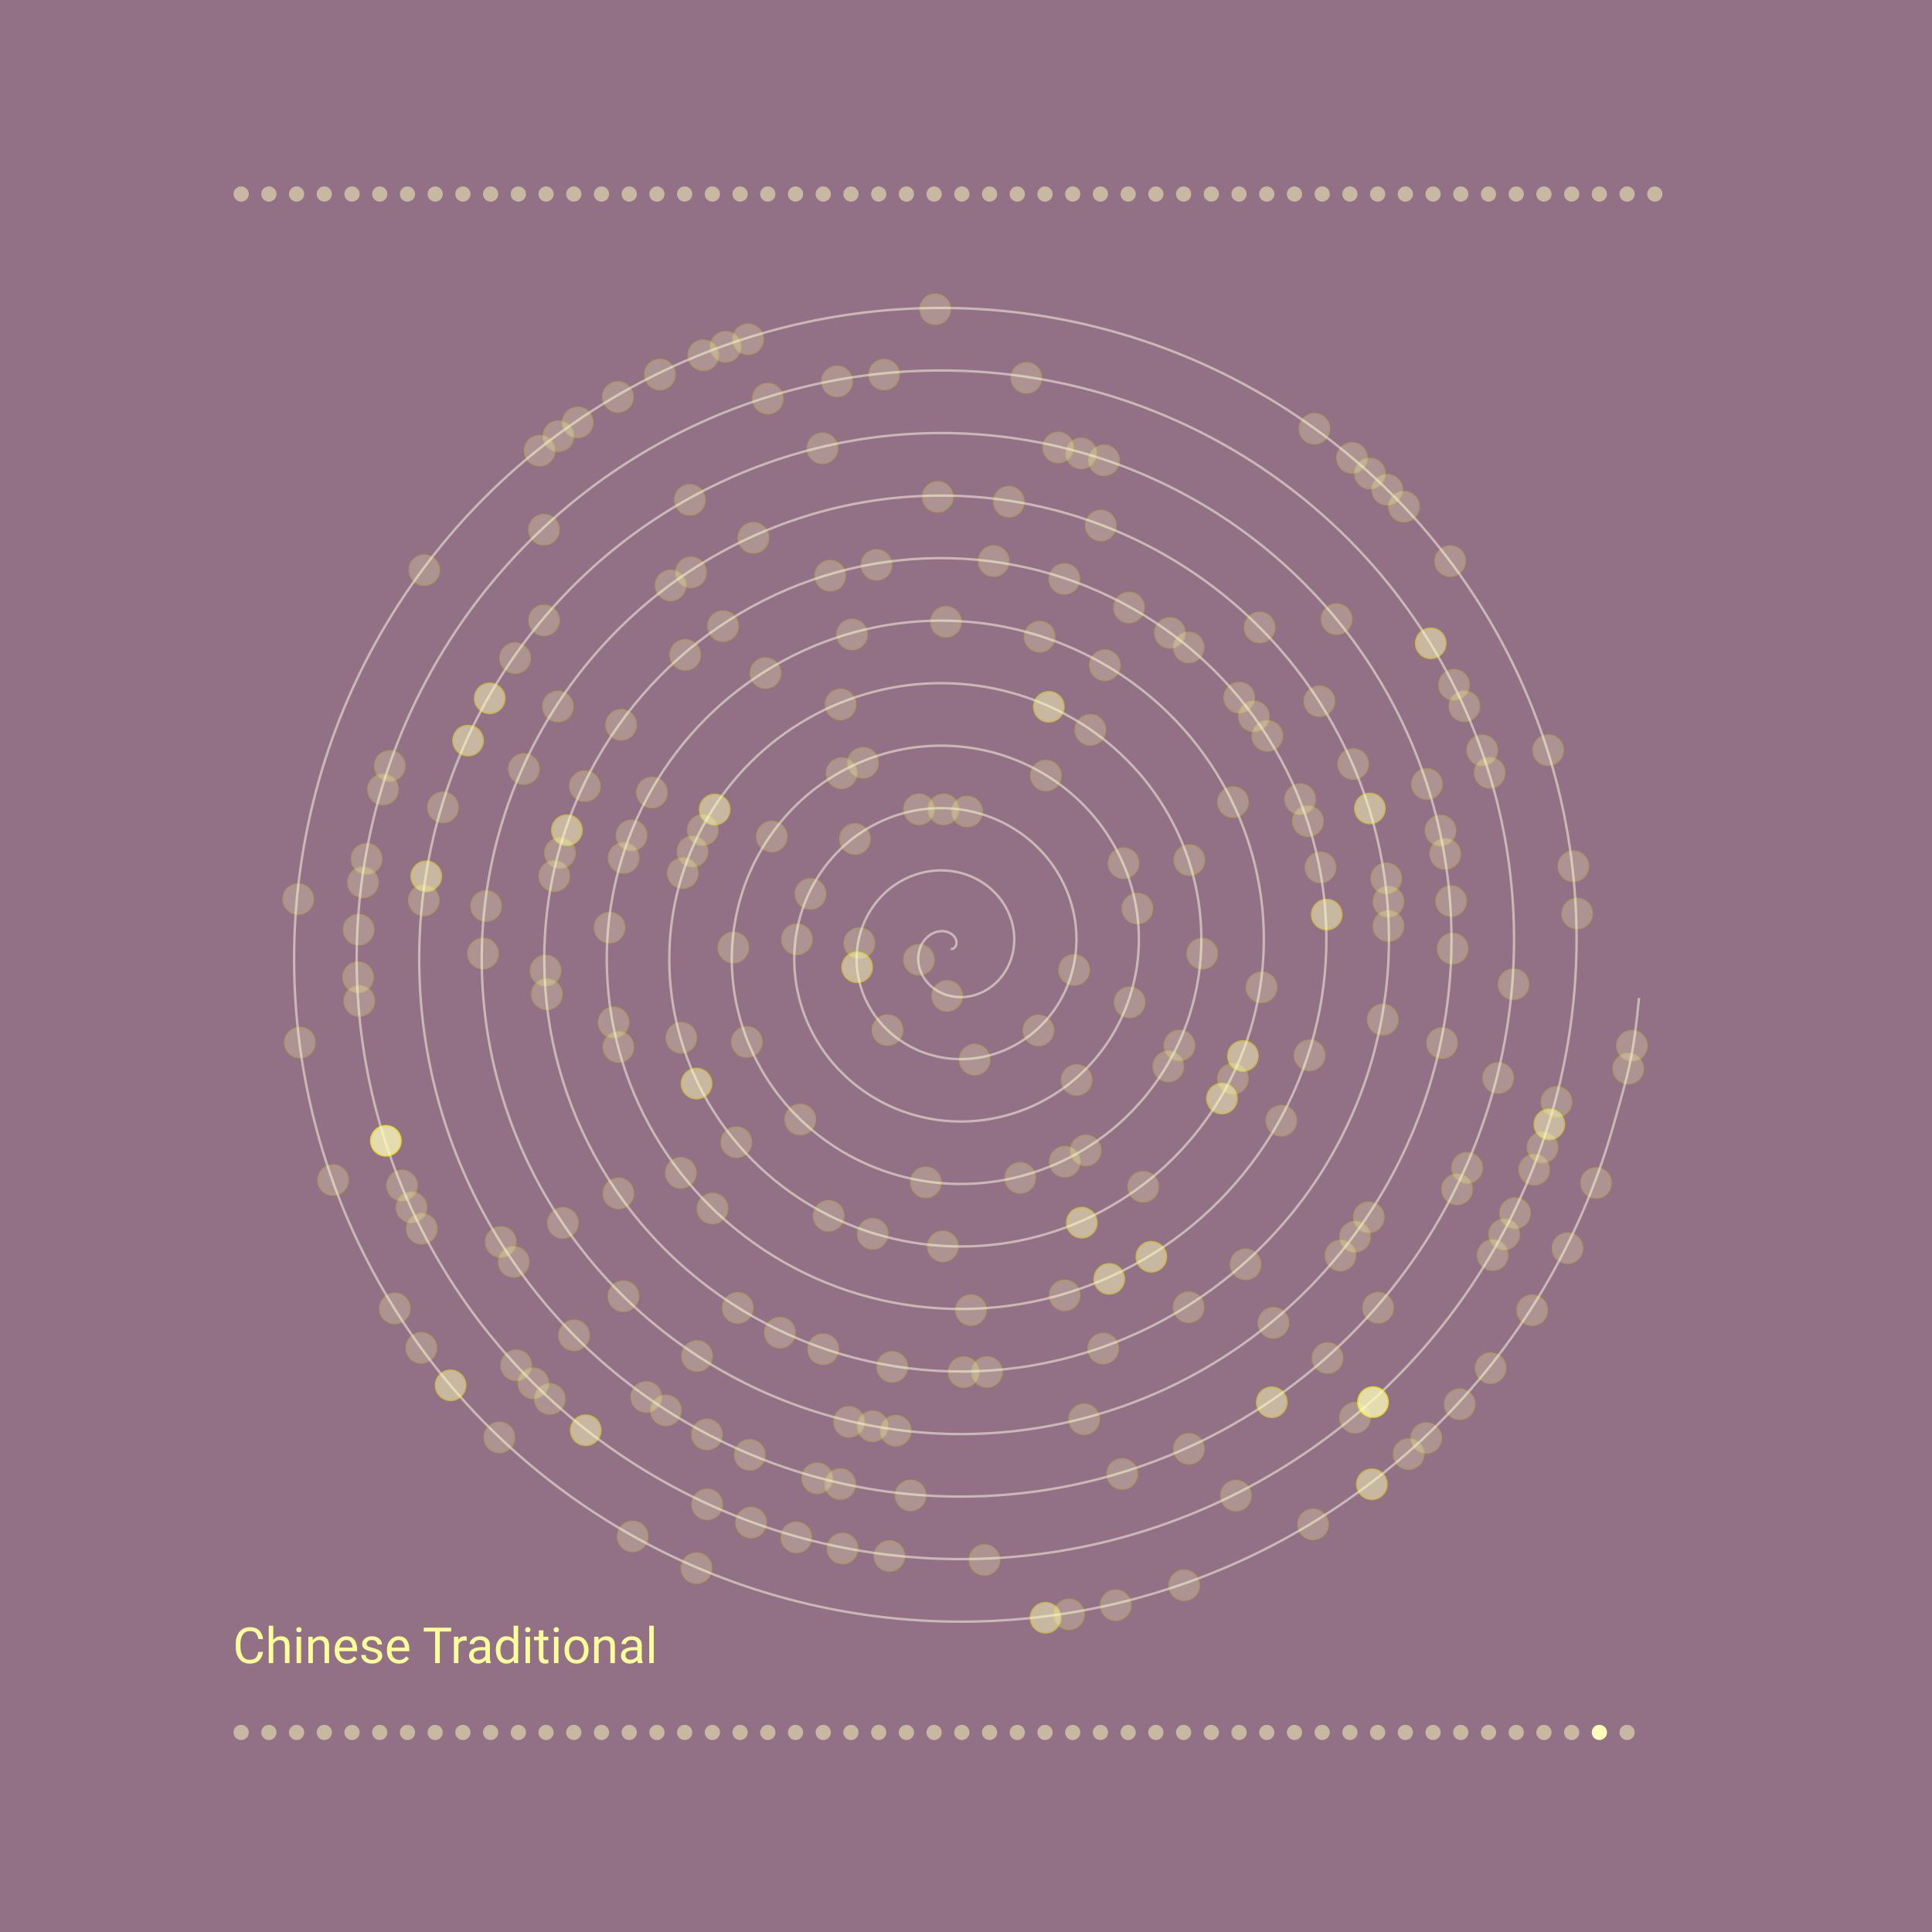
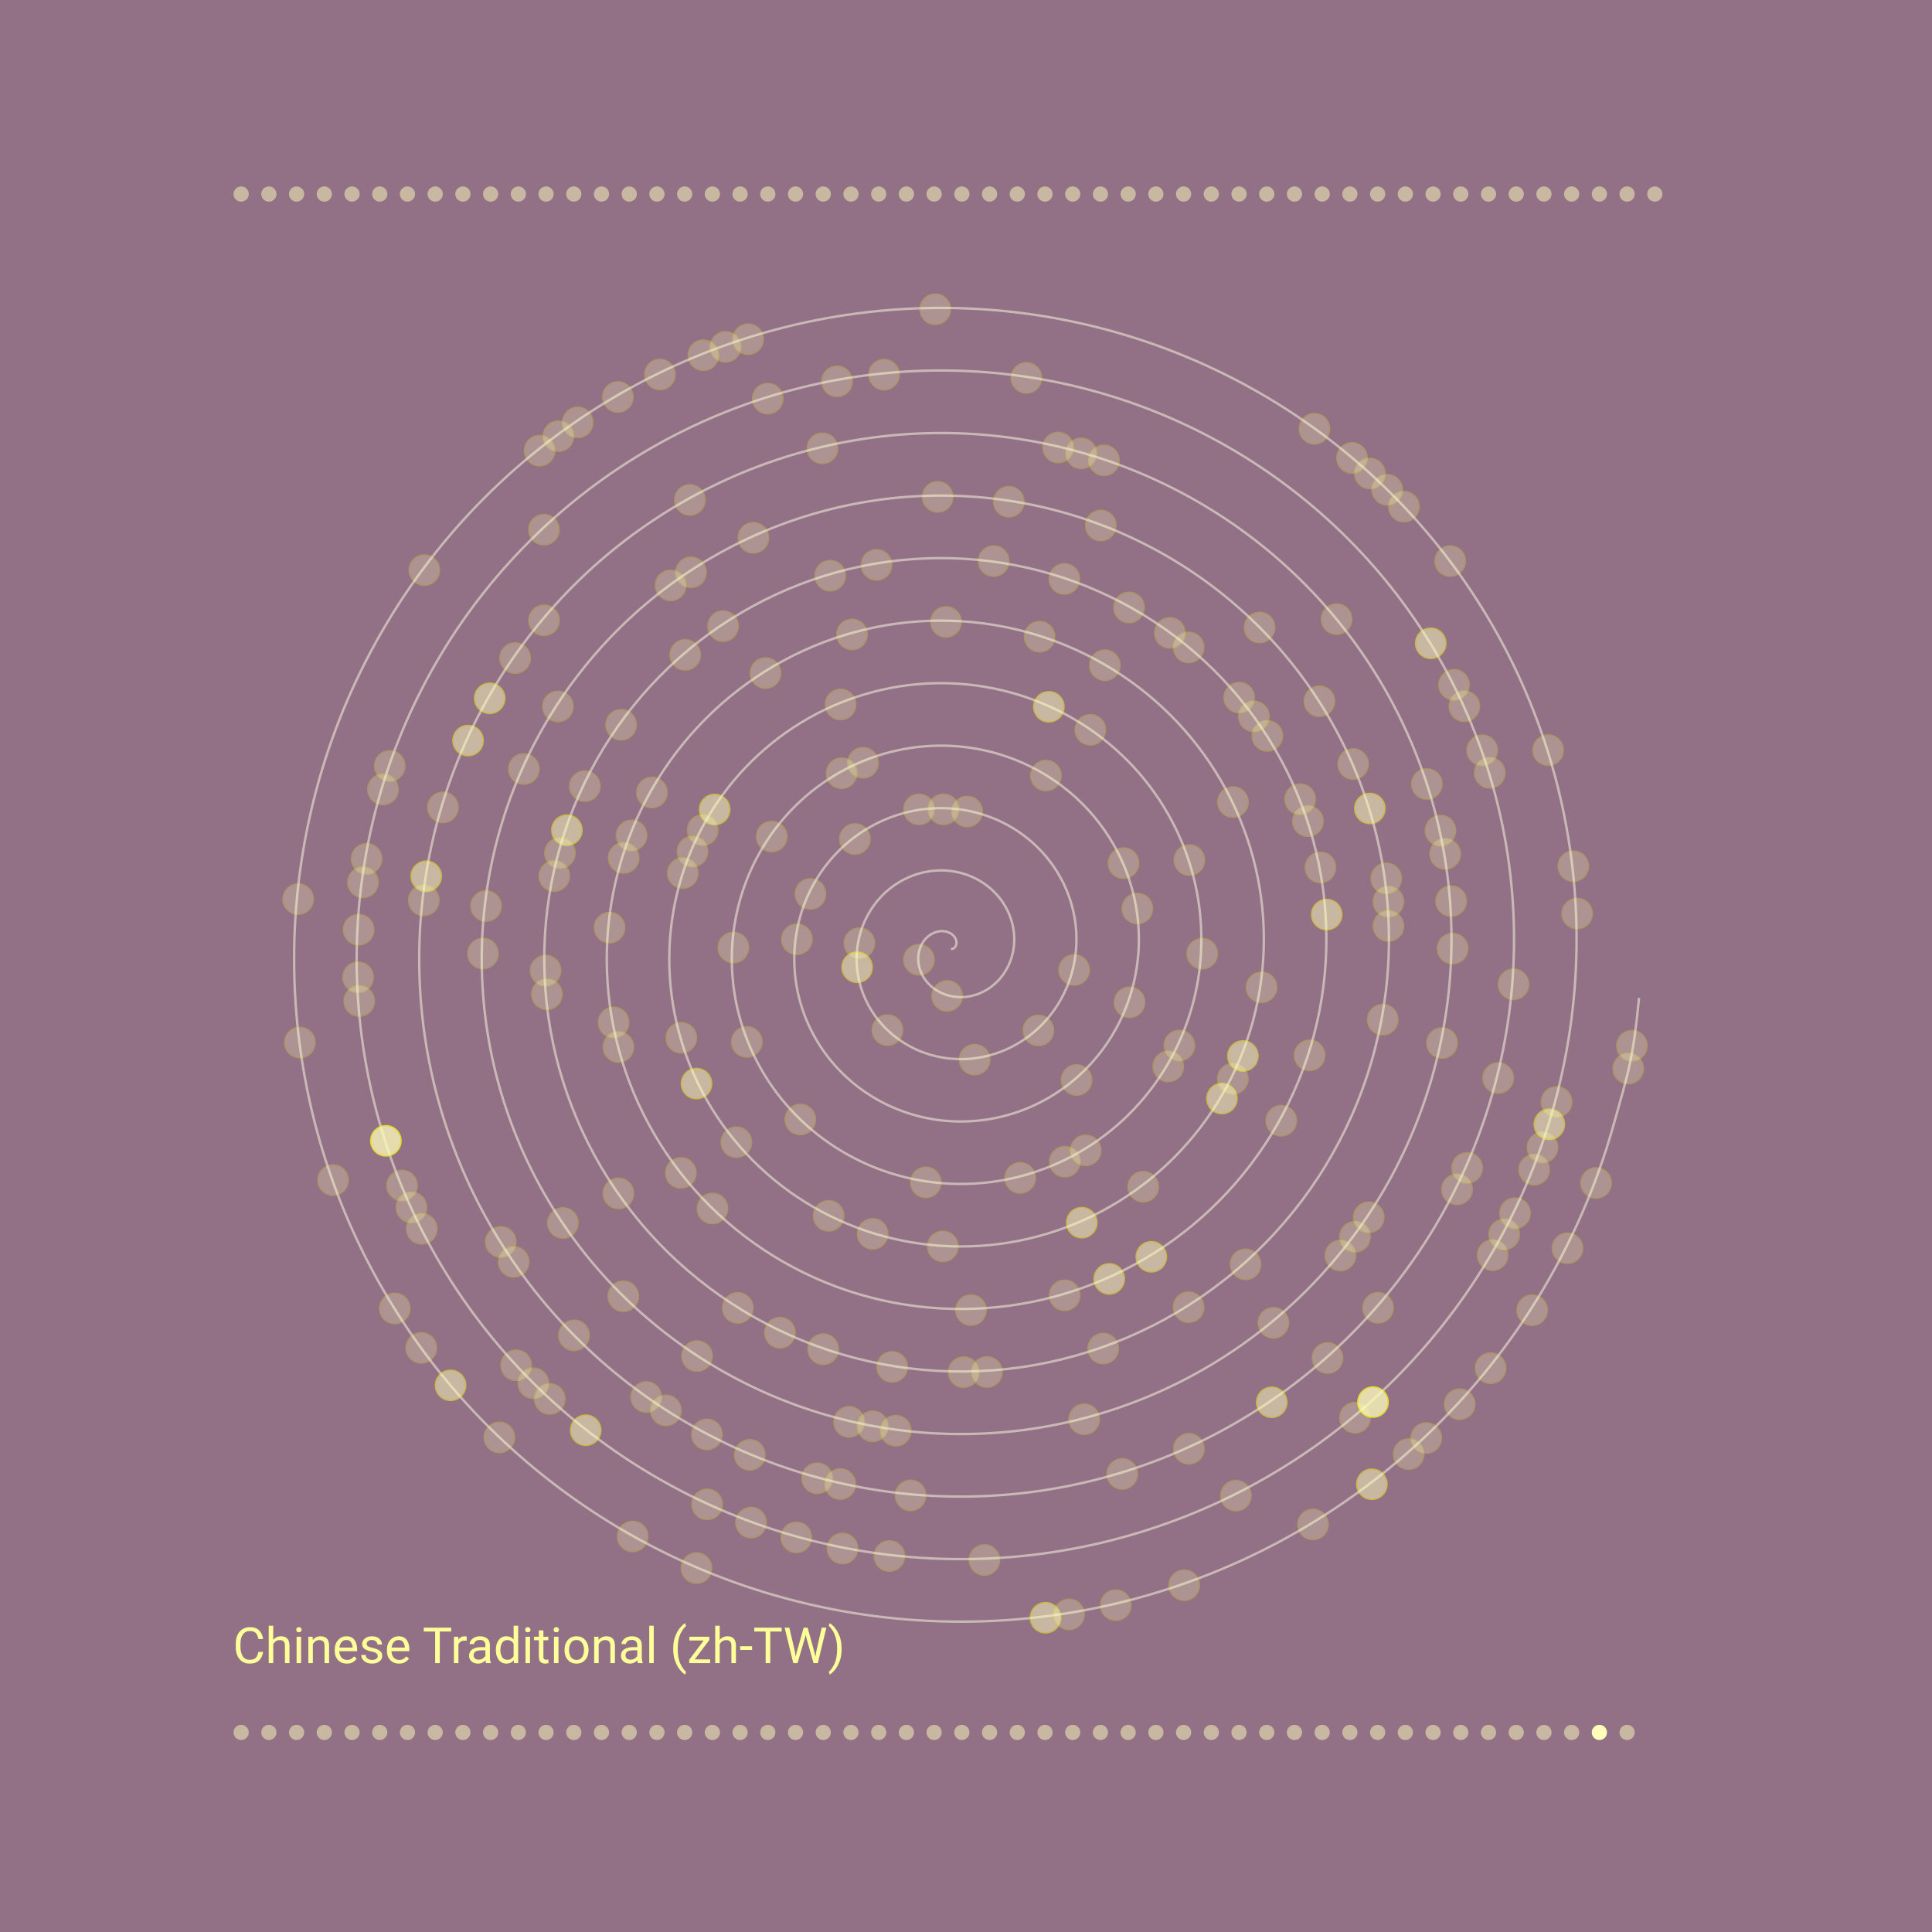
<svg xmlns="http://www.w3.org/2000/svg" version="1.1" id="Layer_1" x="0px" y="0px" width="697px" height="697px" viewBox="0 0 697 697" enable-background="new 0 0 697 697" xml:space="preserve">
  <g id="bg">
    <rect fill="#927086" width="697" height="697" />
  </g>
  <g id="spiral">
    <path d="m343.07 342.44s0.837-0.203 0.908-0.238c0.066-0.044 0.633-0.564 0.722-0.696 0.088-0.141 0.339-0.812 0.365-1.058s-0.02-0.952-0.115-1.261c-0.092-0.317-0.41-0.961-0.666-1.287-0.25-0.326-0.794-0.837-1.216-1.104-0.414-0.256-1.143-0.582-1.701-0.715-0.562-0.132-1.4-0.211-2.06-0.158-0.655 0.063-1.538 0.246-2.223 0.529-0.684 0.291-1.521 0.766-2.158 1.287-0.637 0.52-1.347 1.269-1.849 2.027-0.502 0.748-1.001 1.727-1.295 2.672-0.292 0.941-0.503 2.097-0.521 3.164-0.019 1.066 0.104 2.311 0.403 3.422 0.303 1.106 0.795 2.334 1.431 3.393 0.635 1.049 1.487 2.15 2.45 3.051 0.962 0.898 2.145 1.771 3.386 2.415 1.244 0.646 2.688 1.183 4.137 1.479 1.448 0.303 3.066 0.439 4.628 0.338 1.556-0.105 3.227-0.424 4.777-0.971 1.553-0.549 3.147-1.343 4.559-2.328 1.418-0.986 2.801-2.224 3.953-3.613 1.146-1.395 2.197-3.023 2.975-4.752 0.775-1.719 1.375-3.649 1.675-5.598 0.311-1.948 0.375-4.037 0.143-6.082-0.229-2.037-0.74-4.152-1.533-6.136-0.795-1.982-1.877-3.967-3.217-5.729-1.344-1.771-2.969-3.446-4.793-4.85-1.82-1.408-3.9-2.635-6.105-3.543-2.202-0.898-4.607-1.561-7.06-1.867-2.441-0.303-5.021-0.31-7.541 0.052-2.526 0.36-5.085 1.058-7.501 2.099-2.411 1.04-4.773 2.435-6.898 4.116-2.114 1.692-4.09 3.702-5.741 5.96-1.65 2.248-3.066 4.787-4.104 7.467-1.03 2.678-1.755 5.57-2.063 8.517-0.302 2.943-0.236 6.003 0.247 9.008 0.488 2.998 1.375 6.013 2.661 8.859 1.286 2.848 2.971 5.59 5.018 8.064 2.034 2.469 4.441 4.74 7.123 6.636 2.68 1.905 5.668 3.511 8.821 4.675 3.165 1.161 6.541 1.945 9.979 2.245 3.438 0.312 6.99 0.188 10.463-0.431 3.48-0.616 6.955-1.692 10.228-3.229 3.271-1.541 6.407-3.524 9.229-5.914 2.824-2.391 5.396-5.186 7.541-8.285 2.146-3.112 3.936-6.551 5.229-10.189 1.286-3.643 2.141-7.513 2.44-11.441 0.31-3.933 0.115-7.968-0.625-11.928-0.744-3.95-2.006-7.881-3.791-11.572-1.779-3.703-4.063-7.238-6.805-10.402-2.742-3.174-5.926-6.047-9.465-8.438-3.538-2.398-7.433-4.372-11.547-5.791-4.116-1.43-8.472-2.337-12.899-2.644-4.428-0.303-8.947-0.046-13.381 0.818-4.437 0.872-8.814 2.328-12.945 4.354-4.13 2.037-8.047 4.619-11.568 7.705s-6.69 6.664-9.331 10.632c-2.646 3.967-4.81 8.313-6.361 12.905-1.542 4.602-2.521 9.44-2.829 14.359-0.304 4.92 0.018 9.934 1.014 14.843 1.005 4.92 2.641 9.748 4.919 14.308 2.274 4.56 5.161 8.868 8.601 12.737 3.438 3.869 7.403 7.335 11.8 10.226 4.39 2.895 9.198 5.246 14.271 6.92 5.068 1.676 10.401 2.727 15.815 3.023 5.416 0.309 10.917-0.08 16.308-1.207 5.39-1.121 10.683-2.953 15.664-5.477 4.984-2.53 9.688-5.712 13.906-9.495 4.219-3.787 7.99-8.146 11.125-12.967 3.137-4.82 5.682-10.084 7.484-15.639 1.801-5.543 2.906-11.362 3.213-17.276 0.307-5.906-0.144-11.9-1.396-17.764-1.258-5.87-3.271-11.607-6.043-17.021-2.768-5.412-6.258-10.506-10.395-15.083-4.135-4.565-8.887-8.63-14.137-12.016-5.247-3.387-10.966-6.116-16.988-8.049-6.025-1.93-12.336-3.103-18.741-3.41-6.399-0.301-12.879 0.212-19.226 1.597-6.342 1.385-12.547 3.587-18.387 6.602-5.84 3.023-11.323 6.805-16.24 11.293-4.921 4.485-9.291 9.625-12.92 15.303-3.631 5.677-6.554 11.848-8.611 18.354-2.059 6.497-3.292 13.301-3.602 20.195-0.304 6.901 0.273 13.864 1.785 20.688 1.512 6.815 3.904 13.479 7.171 19.745 3.261 6.269 7.352 12.147 12.184 17.41 4.84 5.271 10.37 9.935 16.475 13.813 6.102 3.88 12.732 6.989 19.71 9.178 6.982 2.188 14.271 3.48 21.659 3.79 7.391 0.311 14.852-0.338 22.146-1.976 7.3-1.641 14.412-4.225 21.109-7.73 6.693-3.51 12.967-7.896 18.582-13.08 5.615-5.185 10.586-11.115 14.707-17.642 4.125-6.53 7.426-13.619 9.736-21.073 2.315-7.457 3.682-15.242 3.983-23.122 0.31-7.883-0.396-15.832-2.168-23.607-1.764-7.768-4.537-15.338-8.297-22.462-3.754-7.122-8.443-13.786-13.979-19.755-5.527-5.959-11.851-11.23-18.812-15.604-6.959-4.372-14.5-7.86-22.434-10.305-7.933-2.441-16.201-3.87-24.58-4.179-8.374-0.31-16.814 0.468-25.063 2.362-8.251 1.896-16.28 4.857-23.831 8.859-7.55 4.002-14.604 9.001-20.911 14.88-6.316 5.88-11.895 12.587-16.509 19.977-4.619 7.387-8.295 15.382-10.864 23.792-2.574 8.408-4.063 17.171-4.371 26.04-0.305 8.866 0.533 17.808 2.557 26.523 2.019 8.728 5.17 17.216 9.422 25.192 4.25 7.978 9.543 15.427 15.771 22.081 6.232 6.663 13.338 12.545 21.146 17.399 7.812 4.866 16.273 8.736 25.154 11.434 8.885 2.697 18.136 4.249 27.499 4.56 9.359 0.311 18.785-0.591 27.988-2.741 9.201-2.15 18.146-5.49 26.551-9.986 8.4-4.497 16.242-10.094 23.254-16.67 7.008-6.576 13.188-14.078 18.297-22.313 5.113-8.241 9.168-17.162 11.992-26.516 2.824-9.361 4.446-19.109 4.752-28.967 0.309-9.855-0.662-19.765-2.938-29.442-2.272-9.678-5.81-19.085-10.552-27.909-4.744-8.832-10.641-17.064-17.563-24.426-6.926-7.359-14.814-13.839-23.484-19.19-8.664-5.357-18.041-9.607-27.879-12.562-9.836-2.953-20.07-4.638-30.42-4.945-10.351-0.309-20.75 0.723-30.904 3.13-10.156 2.406-20.01 6.126-29.271 11.115-9.263 4.99-17.881 11.187-25.591 18.459-7.708 7.282-14.485 15.56-20.094 24.655-5.602 9.098-10.036 18.927-13.117 29.239-3.079 10.313-4.829 21.033-5.139 31.875-0.303 10.843 0.794 21.738 3.324 32.369 2.529 10.633 6.443 20.944 11.679 30.632s11.732 18.698 19.358 26.766c7.625 8.058 16.299 15.137 25.82 20.979 9.52 5.854 19.807 10.481 30.598 13.689 10.789 3.209 22.003 5.016 33.338 5.321 11.336 0.311 22.721-0.854 33.834-3.509 11.104-2.661 21.877-6.762 31.988-12.242 10.108-5.482 19.521-12.276 27.926-20.258 8.41-7.969 15.789-17.041 21.889-26.98 6.098-9.953 10.904-20.696 14.246-31.963 3.33-11.27 5.213-22.976 5.521-34.806 0.309-11.829-0.916-23.702-3.703-35.286-2.783-11.582-7.076-22.813-12.81-33.347-5.729-10.543-12.821-20.346-21.146-29.1-8.32-8.753-17.783-16.439-28.158-22.777-10.377-6.346-21.574-11.354-33.316-14.817-11.745-3.456-23.938-5.402-36.265-5.711-12.319-0.31-24.682 0.985-36.745 3.896-12.063 2.917-23.742 7.396-34.713 13.373-10.965 5.977-21.161 13.381-30.268 22.046-9.101 8.674-17.083 18.521-23.677 29.327-6.585 10.797-11.776 22.461-15.374 34.678-3.588 12.219-5.598 24.902-5.905 37.721-0.304 12.816 1.05 25.67 4.092 38.213 3.039 12.535 7.712 24.674 13.937 36.069 6.224 11.392 13.922 21.979 22.945 31.437 9.018 9.448 19.261 17.735 30.49 24.565 11.23 6.841 23.344 12.22 36.043 15.938 12.694 3.721 25.872 5.791 39.178 6.101 13.313 0.312 26.657-1.107 39.668-4.283 13.016-3.164 25.615-8.021 37.438-14.49 11.82-6.473 22.802-14.477 32.601-23.846 9.801-9.36 18.389-20.001 25.475-31.654 7.078-11.661 12.648-24.232 16.496-37.4 3.85-13.181 5.986-26.845 6.289-40.646 0.311-13.796-1.172-27.638-4.469-41.123-3.297-13.496-8.349-26.552-15.066-38.795-6.717-12.252-15.02-23.624-24.731-33.771-9.721-10.155-20.746-19.041-32.83-26.367-12.082-7.334-25.109-13.09-38.766-17.065-13.646-3.977-27.804-6.179-42.103-6.487-14.288-0.31-28.621 1.242-42.584 4.672-13.969 3.421-27.482 8.656-40.157 15.62-12.671 6.965-24.439 15.566-34.938 25.634-10.499 10.067-19.685 21.493-27.265 33.999-7.571 12.511-13.521 25.996-17.625 40.127-4.104 14.121-6.369 28.772-6.678 43.556-0.304 14.791 1.309 29.609 4.861 44.049 3.553 14.446 8.979 28.42 16.188 41.521 7.212 13.1 16.114 25.255 26.53 36.104 10.414 10.853 22.226 20.337 35.166 28.155 12.941 7.827 26.881 13.964 41.484 18.192 14.597 4.23 29.741 6.56 45.018 6.867 15.286 0.309 30.592-1.365 45.512-5.052 14.916-3.678 29.349-9.29 42.877-16.748 13.531-7.457 26.078-16.67 37.273-27.425 11.201-10.764 20.984-22.973 29.06-36.336 8.065-13.372 14.396-27.769 18.756-42.852 4.356-15.072 6.754-30.702 7.059-46.48 0.307-15.771-1.434-31.576-5.242-46.967-3.807-15.392-9.611-30.279-17.313-44.234-7.705-13.962-17.214-26.903-28.322-38.451-11.111-11.54-23.713-21.632-37.504-29.945-13.791-8.321-28.65-14.836-44.203-19.322-15.555-4.486-31.674-6.945-47.946-7.255-16.264-0.309-32.554 1.498-48.425 5.438-15.872 3.932-31.218 9.927-45.601 17.877-14.382 7.951-27.72 17.763-39.609 29.222-11.893 11.46-22.285 24.453-30.854 38.673-8.56 14.22-15.269 29.529-19.879 45.565-4.613 16.025-7.14 32.642-7.447 49.399-0.306 16.768 1.568 33.542 5.633 49.895 4.059 16.343 10.242 32.146 18.44 46.957 8.197 14.811 18.309 28.534 30.11 40.777 11.813 12.244 25.198 22.938 39.845 31.743 14.646 8.813 30.421 15.707 46.923 20.45 16.512 4.742 33.612 7.326 50.862 7.634 17.256 0.312 34.53-1.632 51.354-5.815 16.821-4.188 33.077-10.562 48.317-19.006 15.236-8.442 29.354-18.854 41.951-31.013 12.588-12.153 23.58-25.933 32.646-41.009 9.053-15.072 16.141-31.312 21.006-48.288 4.869-16.985 7.521-34.582 7.828-52.326 0.307-17.745-1.693-35.508-6.017-52.813-4.315-17.295-10.877-34.008-19.565-49.672-8.688-15.665-19.402-30.185-31.91-43.124-12.506-12.94-26.677-24.233-42.179-33.532-15.5-9.31-32.188-16.582-49.646-21.58-17.459-4.998-35.543-7.713-53.787-8.021-18.236-0.31-36.489 1.763-54.265 6.206-17.779 4.441-34.951 11.194-51.045 20.134-16.092 8.938-30.997 19.947-44.281 32.809-13.293 12.854-24.891 27.415-34.439 43.345-9.548 15.929-17.014 33.074-22.135 51.005-5.121 17.938-7.906 36.512-8.215 55.243-0.305 18.731 1.824 37.481 6.397 55.729 4.574 18.255 11.514 35.887 20.698 52.403 9.182 16.521 20.495 31.813 33.699 45.449 13.206 13.638 28.164 25.537 44.517 35.33 16.352 9.806 33.955 17.454 52.369 22.709 18.41 5.245 37.474 8.095 56.698 8.399 19.228 0.31 38.46-1.887 57.193-6.583 18.729-4.708 36.813-11.83 53.762-21.263 16.943-9.435 32.635-21.053 46.623-34.602 13.986-13.55 26.186-28.905 36.229-45.681 10.041-16.784 17.887-34.847 23.264-53.736 5.377-18.882 8.291-38.44 8.596-58.161 0.311-19.72-1.949-39.438-6.779-58.646-4.828-19.209-12.146-37.756-21.824-55.121-9.676-17.373-21.594-33.461-35.493-47.795-13.9-14.333-29.642-26.832-46.854-37.129-17.207-10.287-35.723-18.317-55.09-23.826-19.367-5.501-39.412-8.479-59.625-8.789-20.213-0.309-40.425 2.02-60.11 6.973-19.679 4.964-38.68 12.466-56.479 22.392-17.803 9.926-34.278 22.143-48.96 36.388-14.683 14.254-27.484 30.386-38.023 48.024-10.534 17.639-18.759 36.608-24.392 56.452-5.633 19.842-8.674 40.372-8.982 61.078-0.304 20.708 2.084 41.413 7.166 61.573 5.087 20.16 12.782 39.615 22.955 57.845 10.164 18.229 22.691 35.095 37.287 50.133 14.599 15.028 31.127 28.128 49.188 38.918 18.062 10.779 37.488 19.189 57.808 24.944 20.32 5.767 41.348 8.868 62.543 9.178 21.202 0.309 42.401-2.145 63.034-7.354 20.635-5.22 40.553-13.1 59.205-23.521 18.653-10.419 35.914-23.233 51.295-38.188 15.381-14.94 28.791-31.866 39.817-50.353 11.025-18.494 19.634-38.381 25.521-59.178 5.887-20.794 7.209-24.704 9.358-46.396" fill="none" opacity=".5" stroke="#FFFFE3" stroke-miterlimit="10" stroke-width=".876" />
  </g>
  <g fill="#ffb" stroke="#ff0" stroke-width=".44">
    <circle id="l4" opacity="0.25" cx="331.53" cy="346.23" r="5.5" />
    <circle id="l6" opacity="0.25" cx="341.69" cy="359.3" r="5.5" />
    <circle id="l20" opacity="0.25" cx="310.04" cy="340.25" r="5.5" />
    <circle id="l21" opacity="0.5" cx="309.22" cy="348.95" r="5.5" />
    <circle id="l24" opacity="0.25" cx="320.16" cy="371.62" r="5.5" />
    <circle id="l28" opacity="0.25" cx="351.61" cy="382.28" r="5.5" />
    <circle id="l31" opacity="0.25" cx="374.63" cy="371.74" r="5.5" />
    <circle id="l34" opacity="0.25" cx="387.51" cy="349.91" r="5.5" />
    <circle id="l43" opacity="0.25" cx="348.92" cy="292.78" r="5.5" />
    <circle id="l44" opacity="0.25" cx="340.38" cy="291.98" r="5.5" />
    <circle id="l45" opacity="0.25" cx="331.55" cy="291.98" r="5.5" />
    <circle id="l48" opacity="0.25" cx="308.43" cy="302.68" r="5.5" />
    <circle id="l51" opacity="0.25" cx="292.38" cy="322.48" r="5.5" />
    <circle id="l53" opacity="0.25" cx="287.49" cy="338.86" r="5.5" />
    <circle id="l70" opacity="0.25" cx="388.4" cy="389.62" r="5.5" />
    <circle id="l74" opacity="0.25" cx="407.51" cy="361.6" r="5.5" />
    <circle id="l78" opacity="0.25" cx="410.32" cy="327.77" r="5.5" />
    <circle id="l80" opacity="0.25" cx="405.35" cy="311.4" r="5.5" />
    <circle id="l85" opacity="0.25" cx="377.32" cy="279.8" r="5.5" />
    <circle id="l93" opacity="0.25" cx="311.35" cy="275.19" r="5.5" />
    <circle id="l94" opacity="0.25" cx="303.63" cy="278.95" r="5.5" />
    <circle id="l98" opacity="0.25" cx="278.42" cy="301.8" r="5.5" />
    <circle id="l103" opacity="0.25" cx="264.58" cy="341.84" r="5.5" />
    <circle id="l107" opacity="0.25" cx="269.43" cy="375.89" r="5.5" />
    <circle id="l111" opacity="0.25" cx="288.72" cy="403.87" r="5.5" />
    <circle id="l117" opacity="0.25" cx="334" cy="426.55" r="5.5" />
    <circle id="l121" opacity="0.25" cx="368.06" cy="424.95" r="5.5" />
    <circle id="l123" opacity="0.25" cx="384.15" cy="419.1" r="5.5" />
    <circle id="l124" opacity="0.25" cx="391.68" cy="415.01" r="5.5" />
    <circle id="l129" opacity="0.25" cx="421.48" cy="384.74" r="5.5" />
    <circle id="l130" opacity="0.25" cx="425.47" cy="377.17" r="5.5" />
    <circle id="l134" opacity="0.25" cx="433.72" cy="344.05" r="5.5" />
    <circle id="l138" opacity="0.25" cx="429.08" cy="310.28" r="5.5" />
    <circle id="l145" opacity="0.25" cx="393.36" cy="263.3" r="5.5" />
    <circle id="l147" opacity="0.5" cx="378.39" cy="254.99" r="5.5" />
    <circle id="l156" opacity="0.25" cx="303.25" cy="254.15" r="5.5" />
    <circle id="l163" opacity="0.5" cx="257.83" cy="292.04" r="5.5" />
    <circle id="l164" opacity="0.25" cx="253.52" cy="299.43" r="5.5" />
    <circle id="l165" opacity="0.25" cx="249.84" cy="307.18" r="5.5" />
    <circle id="l166" opacity="0.25" cx="246.33" cy="314.97" r="5.5" />
    <circle id="l173" opacity="0.25" cx="245.8" cy="374.4" r="5.5" />
    <circle id="l175" opacity="0.5" cx="251.28" cy="390.93" r="5.5" />
    <circle id="l178" opacity="0.25" cx="265.66" cy="412.07" r="5.5" />
    <circle id="l183" opacity="0.25" cx="298.95" cy="438.64" r="5.5" />
    <circle id="l185" opacity="0.25" cx="314.83" cy="445.14" r="5.5" />
    <circle id="l188" opacity="0.25" cx="340.14" cy="449.65" r="5.5" />
    <circle id="l194" opacity="0.5" cx="390.27" cy="441.1" r="5.5" />
    <circle id="l197" opacity="0.25" cx="412.43" cy="428.14" r="5.5" />
    <circle id="l202" opacity="0.5" cx="440.83" cy="396.32" r="5.5" />
    <circle id="l203" opacity="0.25" cx="444.77" cy="389.2" r="5.5" />
    <circle id="l204" opacity="0.5" cx="448.4" cy="380.96" r="5.5" />
    <circle id="l207" opacity="0.25" cx="455.13" cy="356.18" r="5.5" />
    <circle id="l215" opacity="0.25" cx="444.82" cy="289.36" r="5.5" />
    <circle id="l223" opacity="0.25" cx="398.6" cy="239.99" r="5.5" />
    <circle id="l226" opacity="0.25" cx="375.06" cy="229.69" r="5.5" />
    <circle id="l229" opacity="0.25" cx="341.28" cy="224.35" r="5.5" />
    <circle id="l234" opacity="0.25" cx="307.39" cy="228.88" r="5.5" />
    <circle id="l238" opacity="0.25" cx="276.17" cy="242.83" r="5.5" />
    <circle id="l245" opacity="0.25" cx="235.2" cy="285.91" r="5.5" />
    <circle id="l247" opacity="0.25" cx="227.85" cy="301.38" r="5.5" />
    <circle id="l248" opacity="0.25" cx="224.99" cy="309.49" r="5.5" />
    <circle id="l251" opacity="0.25" cx="219.9" cy="334.66" r="5.5" />
    <circle id="l255" opacity="0.25" cx="221.37" cy="368.84" r="5.5" />
    <circle id="l256" opacity="0.25" cx="223.1" cy="377.72" r="5.5" />
    <circle id="l262" opacity="0.25" cx="245.63" cy="423.14" r="5.5" />
    <circle id="l264" opacity="0.25" cx="257.03" cy="435.98" r="5.5" />
    <circle id="l276" opacity="0.25" cx="350.3" cy="472.64" r="5.5" />
    <circle id="l280" opacity="0.25" cx="384.1" cy="467.31" r="5.5" />
    <circle id="l282" opacity="0.5" cx="400.18" cy="461.38" r="5.5" />
    <circle id="l284" opacity="0.5" cx="415.36" cy="453.4" r="5.5" />
    <circle id="l292" opacity="0.25" cx="462.24" cy="404.31" r="5.5" />
    <circle id="l295" opacity="0.25" cx="472.45" cy="380.72" r="5.5" />
    <circle id="l301" opacity="0.5" cx="478.63" cy="329.94" r="5.5" />
    <circle id="l303" opacity="0.25" cx="476.38" cy="312.94" r="5.5" />
    <circle id="l305" opacity="0.25" cx="471.86" cy="296.25" r="5.5" />
    <circle id="l306" opacity="0.25" cx="469.04" cy="288.32" r="5.5" />
    <circle id="l309" opacity="0.25" cx="457.22" cy="265.49" r="5.5" />
    <circle id="l310" opacity="0.25" cx="452.36" cy="258.43" r="5.5" />
    <circle id="l311" opacity="0.25" cx="447.07" cy="251.67" r="5.5" />
    <circle id="l314" opacity="0.25" cx="428.83" cy="233.57" r="5.5" />
    <circle id="l315" opacity="0.25" cx="422.04" cy="228.32" r="5.5" />
    <circle id="l317" opacity="0.25" cx="407.32" cy="219.16" r="5.5" />
    <circle id="l320" opacity="0.25" cx="383.99" cy="208.86" r="5.5" />
    <circle id="l323" opacity="0.25" cx="358.48" cy="202.41" r="5.5" />
    <circle id="l328" opacity="0.25" cx="316.23" cy="203.79" r="5.5" />
    <circle id="l330" opacity="0.25" cx="299.52" cy="207.68" r="5.5" />
    <circle id="l335" opacity="0.25" cx="260.86" cy="225.88" r="5.5" />
    <circle id="l337" opacity="0.25" cx="247.2" cy="236.25" r="5.5" />
    <circle id="l341" opacity="0.25" cx="224.07" cy="261.48" r="5.5" />
    <circle id="l344" opacity="0.25" cx="210.99" cy="283.61" r="5.5" />
    <circle id="l346" opacity="0.5" cx="204.52" cy="299.5" r="5.5" />
    <circle id="l347" opacity="0.25" cx="202.01" cy="307.72" r="5.5" />
    <circle id="l348" opacity="0.25" cx="199.98" cy="316.04" r="5.5" />
    <circle id="l352" opacity="0.25" cx="196.83" cy="350.14" r="5.5" />
    <circle id="l353" opacity="0.25" cx="197.3" cy="358.69" r="5.5" />
    <circle id="l362" opacity="0.25" cx="223.1" cy="430.53" r="5.5" />
    <circle id="l369" opacity="0.25" cx="266.16" cy="471.84" r="5.5" />
    <circle id="l371" opacity="0.25" cx="281.37" cy="480.79" r="5.5" />
    <circle id="l373" opacity="0.25" cx="296.98" cy="486.74" r="5.5" />
    <circle id="l376" opacity="0.25" cx="321.88" cy="493.13" r="5.5" />
    <circle id="l379" opacity="0.25" cx="347.65" cy="495.02" r="5.5" />
    <circle id="l380" opacity="0.25" cx="356.08" cy="494.97" r="5.5" />
    <circle id="l385" opacity="0.25" cx="397.99" cy="486.51" r="5.5" />
    <circle id="l389" opacity="0.25" cx="428.82" cy="471.59" r="5.5" />
    <circle id="l392" opacity="0.25" cx="449.36" cy="456.13" r="5.5" />
    <circle id="l404" opacity="0.25" cx="498.85" cy="367.85" r="5.5" />
    <circle id="l408" opacity="0.25" cx="500.9" cy="334.08" r="5.5" />
    <circle id="l409" opacity="0.25" cx="500.9" cy="325.28" r="5.5" />
    <circle id="l410" opacity="0.25" cx="500.11" cy="316.88" r="5.5" />
    <circle id="l413" opacity="0.5" cx="494.2" cy="291.68" r="5.5" />
    <circle id="l415" opacity="0.25" cx="488.18" cy="275.64" r="5.5" />
    <circle id="l418" opacity="0.25" cx="476" cy="252.98" r="5.5" />
    <circle id="l422" opacity="0.25" cx="454.43" cy="226.36" r="5.5" />
    <circle id="l430" opacity="0.25" cx="397.12" cy="189.58" r="5.5" />
    <circle id="l434" opacity="0.25" cx="363.96" cy="181.01" r="5.5" />
    <circle id="l437" opacity="0.25" cx="338.28" cy="179.24" r="5.5" />
    <circle id="l445" opacity="0.25" cx="271.79" cy="194.03" r="5.5" />
    <circle id="l448" opacity="0.25" cx="249.29" cy="206.48" r="5.5" />
    <circle id="l449" opacity="0.25" cx="241.94" cy="211.19" r="5.5" />
    <circle id="l456" opacity="0.25" cx="201.28" cy="254.86" r="5.5" />
    <circle id="l459" opacity="0.25" cx="188.99" cy="277.43" r="5.5" />
    <circle id="l465" opacity="0.25" cx="175.36" cy="326.86" r="5.5" />
    <circle id="l467" opacity="0.25" cx="174.24" cy="344.01" r="5.5" />
    <circle id="l479" opacity="0.25" cx="203.07" cy="441.19" r="5.5" />
    <circle id="l483" opacity="0.25" cx="224.88" cy="467.64" r="5.5" />
    <circle id="l487" opacity="0.25" cx="251.48" cy="489.21" r="5.5" />
    <circle id="l494" opacity="0.25" cx="306.32" cy="512.97" r="5.5" />
    <circle id="l495" opacity="0.25" cx="314.83" cy="514.55" r="5.5" />
    <circle id="l496" opacity="0.25" cx="323.15" cy="516.15" r="5.5" />
    <circle id="l504" opacity="0.25" cx="391.14" cy="512.02" r="5.5" />
    <circle id="l513" opacity="0.25" cx="459.42" cy="477.24" r="5.5" />
    <circle id="l517" opacity="0.25" cx="483.58" cy="452.94" r="5.5" />
    <circle id="l518" opacity="0.25" cx="488.85" cy="446.18" r="5.5" />
    <circle id="l519" opacity="0.25" cx="493.8" cy="439.16" r="5.5" />
    <circle id="l527" opacity="0.25" cx="520.24" cy="376.28" r="5.5" />
    <circle id="l531" opacity="0.25" cx="524.06" cy="342.21" r="5.5" />
    <circle id="l533" opacity="0.25" cx="523.52" cy="325.08" r="5.5" />
    <circle id="l535" opacity="0.25" cx="521.37" cy="308.07" r="5.5" />
    <circle id="l536" opacity="0.25" cx="519.68" cy="299.64" r="5.5" />
    <circle id="l538" opacity="0.25" cx="514.77" cy="282.84" r="5.5" />
    <circle id="l546" opacity="0.25" cx="482.21" cy="223.36" r="5.5" />
    <circle id="l558" opacity="0.25" cx="398.28" cy="166.06" r="5.5" />
    <circle id="l559" opacity="0.25" cx="390.06" cy="163.56" r="5.5" />
    <circle id="l560" opacity="0.25" cx="381.75" cy="161.44" r="5.5" />
    <circle id="l570" opacity="0.25" cx="296.71" cy="161.74" r="5.5" />
    <circle id="l576" opacity="0.25" cx="248.88" cy="180.35" r="5.5" />
    <circle id="l584" opacity="0.25" cx="196.27" cy="223.79" r="5.5" />
    <circle id="l586" opacity="0.25" cx="185.84" cy="237.41" r="5.5" />
    <circle id="l588" opacity="0.5" cx="176.67" cy="251.93" r="5.5" />
    <circle id="l590" opacity="0.5" cx="168.86" cy="267.18" r="5.5" />
    <circle id="l593" opacity="0.25" cx="159.79" cy="291.27" r="5.5" />
    <circle id="l596" opacity="0.5" cx="153.77" cy="316.12" r="5.5" />
    <circle id="l597" opacity="0.25" cx="152.89" cy="324.81" r="5.5" />
    <circle id="l612" opacity="0.25" cx="180.65" cy="448.05" r="5.5" />
    <circle id="l613" opacity="0.25" cx="185.33" cy="455.24" r="5.5" />
    <circle id="l617" opacity="0.25" cx="207.09" cy="481.74" r="5.5" />
    <circle id="l621" opacity="0.25" cx="233.13" cy="503.99" r="5.5" />
    <circle id="l622" opacity="0.25" cx="240.23" cy="508.82" r="5.5" />
    <circle id="l624" opacity="0.25" cx="255.03" cy="517.5" r="5.5" />
    <circle id="l626" opacity="0.25" cx="270.5" cy="524.86" r="5.5" />
    <circle id="l629" opacity="0.25" cx="294.82" cy="533.31" r="5.5" />
    <circle id="l630" opacity="0.25" cx="303.14" cy="535.4" r="5.5" />
    <circle id="l633" opacity="0.25" cx="328.51" cy="539.49" r="5.5" />
    <circle id="l642" opacity="0.25" cx="404.86" cy="531.75" r="5.5" />
    <circle id="l645" opacity="0.25" cx="428.91" cy="522.68" r="5.5" />
    <circle id="l649" opacity="0.5" cx="458.8" cy="505.89" r="5.5" />
    <circle id="l652" opacity="0.25" cx="478.91" cy="489.94" r="5.5" />
    <circle id="l655" opacity="0.25" cx="497.18" cy="471.8" r="5.5" />
    <circle id="l661" opacity="0.25" cx="525.65" cy="429.08" r="5.5" />
    <circle id="l662" opacity="0.25" cx="529.29" cy="421.32" r="5.5" />
    <circle id="l666" opacity="0.25" cx="540.48" cy="388.9" r="5.5" />
    <circle id="l670" opacity="0.25" cx="546.03" cy="355.09" r="5.5" />
    <circle id="l679" opacity="0.25" cx="537.44" cy="278.81" r="5.5" />
    <circle id="l680" opacity="0.25" cx="534.73" cy="270.68" r="5.5" />
    <circle id="l682" opacity="0.25" cx="528.29" cy="254.79" r="5.5" />
    <circle id="l683" opacity="0.25" cx="524.56" cy="247.05" r="5.5" />
    <circle id="l685" opacity="0.5" cx="516.16" cy="232.08" r="5.5" />
    <circle id="l706" opacity="0.25" cx="370.29" cy="136.32" r="5.5" />
    <circle id="l712" opacity="0.25" cx="318.95" cy="135.16" r="5.5" />
    <circle id="l714" opacity="0.25" cx="301.97" cy="137.58" r="5.5" />
    <circle id="l717" opacity="0.25" cx="276.99" cy="143.8" r="5.5" />
    <circle id="l728" opacity="0.25" cx="196.23" cy="191.08" r="5.5" />
    <circle id="l740" opacity="0.25" cx="140.61" cy="276.32" r="5.5" />
    <circle id="l741" opacity="0.25" cx="138.17" cy="284.81" r="5.5" />
    <circle id="l744" opacity="0.25" cx="132.26" cy="309.83" r="5.5" />
    <circle id="l745" opacity="0.25" cx="130.96" cy="318.3" r="5.5" />
    <circle id="l747" opacity="0.25" cx="129.38" cy="335.4" r="5.5" />
    <circle id="l749" opacity="0.25" cx="129.19" cy="352.56" r="5.5" />
    <circle id="l750" opacity="0.25" cx="129.6" cy="361.12" r="5.5" />
    <circle id="l756" opacity="0.75" cx="139.21" cy="411.57" r="5.5" />
    <circle id="l758" opacity="0.25" cx="145.04" cy="427.69" r="5.5" />
    <circle id="l759" opacity="0.25" cx="148.44" cy="435.56" r="5.5" />
    <circle id="l760" opacity="0.25" cx="152.15" cy="443.31" r="5.5" />
    <circle id="l767" opacity="0.25" cx="186.22" cy="492.54" r="5.5" />
    <circle id="l768" opacity="0.25" cx="192.42" cy="499.04" r="5.5" />
    <circle id="l769" opacity="0.25" cx="198.34" cy="504.69" r="5.5" />
    <circle id="l771" opacity="0.5" cx="211.31" cy="515.98" r="5.5" />
    <circle id="l777" opacity="0.25" cx="255.11" cy="542.72" r="5.5" />
    <circle id="l779" opacity="0.25" cx="270.95" cy="549.3" r="5.5" />
    <circle id="l781" opacity="0.25" cx="287.29" cy="554.63" r="5.5" />
    <circle id="l783" opacity="0.25" cx="303.95" cy="558.64" r="5.5" />
    <circle id="l785" opacity="0.25" cx="320.87" cy="561.36" r="5.5" />
    <circle id="l789" opacity="0.25" cx="355.15" cy="562.78" r="5.5" />
    <circle id="l800" opacity="0.25" cx="445.88" cy="539.58" r="5.5" />
    <circle id="l806" opacity="0.25" cx="488.84" cy="511.46" r="5.5" />
    <circle id="l807" opacity="0.75" cx="495.33" cy="505.83" r="5.5" />
    <circle id="l815" opacity="0.25" cx="538.49" cy="452.79" r="5.5" />
    <circle id="l816" opacity="0.25" cx="542.67" cy="445.31" r="5.5" />
    <circle id="l817" opacity="0.25" cx="546.57" cy="437.68" r="5.5" />
    <circle id="l819" opacity="0.25" cx="553.48" cy="421.98" r="5.5" />
    <circle id="l820" opacity="0.25" cx="556.48" cy="413.94" r="5.5" />
    <circle id="l821" opacity="0.5" cx="558.95" cy="405.61" r="5.5" />
    <circle id="l822" opacity="0.25" cx="561.55" cy="397.53" r="5.5" />
    <circle id="l830" opacity="0.25" cx="568.99" cy="329.58" r="5.5" />
    <circle id="l832" opacity="0.25" cx="567.61" cy="312.5" r="5.5" />
    <circle id="l837" opacity="0.25" cx="558.52" cy="270.62" r="5.5" />
    <circle id="l846" opacity="0.25" cx="523.17" cy="202.41" r="5.5" />
    <circle id="l849" opacity="0.25" cx="506.5" cy="182.79" r="5.5" />
    <circle id="l850" opacity="0.25" cx="500.46" cy="176.69" r="5.5" />
    <circle id="l851" opacity="0.25" cx="494.22" cy="170.83" r="5.5" />
    <circle id="l852" opacity="0.25" cx="487.76" cy="165.2" r="5.5" />
    <circle id="l854" opacity="0.25" cx="474.21" cy="154.68" r="5.5" />
    <circle id="l871" opacity="0.25" cx="337.4" cy="111.55" r="5.5" />
    <circle id="l879" opacity="0.25" cx="269.89" cy="122.38" r="5.5" />
    <circle id="l880" opacity="0.25" cx="261.77" cy="125.12" r="5.5" />
    <circle id="l881" opacity="0.25" cx="253.75" cy="128.15" r="5.5" />
    <circle id="l883" opacity="0.25" cx="238.07" cy="135.1" r="5.5" />
    <circle id="l885" opacity="0.25" cx="222.92" cy="143.21" r="5.5" />
    <circle id="l887" opacity="0.25" cx="208.44" cy="152.38" r="5.5" />
    <circle id="l888" opacity="0.25" cx="201.46" cy="157.36" r="5.5" />
    <circle id="l889" opacity="0.25" cx="194.67" cy="162.59" r="5.5" />
    <circle id="l896" opacity="0.25" cx="153.08" cy="205.68" r="5.5" />
    <circle id="l911" opacity="0.25" cx="107.57" cy="324.36" r="5.5" />
    <circle id="l917" opacity="0.25" cx="108.18" cy="376.12" r="5.5" />
    <circle id="l923" opacity="0.25" cx="120.16" cy="425.73" r="5.5" />
    <circle id="l929" opacity="0.25" cx="142.43" cy="472.05" r="5.5" />
    <circle id="l931" opacity="0.25" cx="151.99" cy="486.27" r="5.5" />
    <circle id="l933" opacity="0.5" cx="162.55" cy="499.78" r="5.5" />
    <circle id="l936" opacity="0.25" cx="180.16" cy="518.57" r="5.5" />
    <circle id="l943" opacity="0.25" cx="228.25" cy="554.29" r="5.5" />
    <circle id="l946" opacity="0.25" cx="251.27" cy="565.72" r="5.5" />
    <circle id="l961" opacity="0.5" cx="377.19" cy="583.62" r="5.5" />
    <circle id="l962" opacity="0.25" cx="385.68" cy="582.41" r="5.5" />
    <circle id="l964" opacity="0.25" cx="402.53" cy="579.09" r="5.5" />
    <circle id="l967" opacity="0.25" cx="427.22" cy="571.9" r="5.5" />
    <circle id="l973" opacity="0.25" cx="473.69" cy="549.96" r="5.5" />
    <circle id="l976" opacity="0.5" cx="494.92" cy="535.47" r="5.5" />
    <circle id="l978" opacity="0.25" cx="508.19" cy="524.59" r="5.5" />
    <circle id="l979" opacity="0.25" cx="514.54" cy="518.8" r="5.5" />
    <circle id="l981" opacity="0.25" cx="526.6" cy="506.59" r="5.5" />
    <circle id="l983" opacity="0.25" cx="537.76" cy="493.59" r="5.5" />
    <circle id="l986" opacity="0.25" cx="552.76" cy="472.68" r="5.5" />
    <circle id="l989" opacity="0.25" cx="565.49" cy="450.32" r="5.5" />
    <circle id="l992" opacity="0.25" cx="575.82" cy="426.77" r="5.5" />
    <circle id="l997" opacity="0.25" cx="587.42" cy="385.52" r="5.5" />
    <circle id="l998" opacity="0.25" cx="588.74" cy="377.25" r="5.5" />
  </g>
-   <text x="84" y="600" fill="#FFFF99" font-family="'Roboto'" font-size="18" stroke="none" stroke-miterlimit="10" id="language">Chinese Traditional</text>
+   <text x="84" y="600" fill="#FFFF99" font-family="'Roboto'" font-size="18" stroke="none" stroke-miterlimit="10" id="language">Chinese Traditional (zh-TW)</text>
  <g fill="#ffb" stroke="#ffb" stroke-miterlimit="10" stroke-width=".5">
    <circle id="nav1" opacity="0.5" cx="87" cy="70" r="2.5" />
    <circle id="nav2" opacity="0.5" cx="97" cy="70" r="2.5" />
    <circle id="nav3" opacity="0.5" cx="107" cy="70" r="2.5" />
    <circle id="nav4" opacity="0.5" cx="117" cy="70" r="2.5" />
    <circle id="nav5" opacity="0.5" cx="127" cy="70" r="2.5" />
    <circle id="nav6" opacity="0.5" cx="137" cy="70" r="2.5" />
    <circle id="nav7" opacity="0.5" cx="147" cy="70" r="2.5" />
    <circle id="nav8" opacity="0.5" cx="157" cy="70" r="2.5" />
    <circle id="nav9" opacity="0.5" cx="167" cy="70" r="2.5" />
    <circle id="nav10" opacity="0.5" cx="177" cy="70" r="2.5" />
    <circle id="nav11" opacity="0.5" cx="187" cy="70" r="2.5" />
    <circle id="nav12" opacity="0.5" cx="197" cy="70" r="2.5" />
    <circle id="nav13" opacity="0.5" cx="207" cy="70" r="2.5" />
    <circle id="nav14" opacity="0.5" cx="217" cy="70" r="2.5" />
    <circle id="nav15" opacity="0.5" cx="227" cy="70" r="2.5" />
    <circle id="nav16" opacity="0.5" cx="237" cy="70" r="2.5" />
    <circle id="nav17" opacity="0.5" cx="247" cy="70" r="2.5" />
    <circle id="nav18" opacity="0.5" cx="257" cy="70" r="2.5" />
    <circle id="nav19" opacity="0.5" cx="267" cy="70" r="2.5" />
    <circle id="nav20" opacity="0.5" cx="277" cy="70" r="2.5" />
    <circle id="nav21" opacity="0.5" cx="287" cy="70" r="2.5" />
    <circle id="nav22" opacity="0.5" cx="297" cy="70" r="2.5" />
    <circle id="nav23" opacity="0.5" cx="307" cy="70" r="2.5" />
    <circle id="nav24" opacity="0.5" cx="317" cy="70" r="2.5" />
    <circle id="nav25" opacity="0.5" cx="327" cy="70" r="2.5" />
    <circle id="nav26" opacity="0.5" cx="337" cy="70" r="2.5" />
    <circle id="nav27" opacity="0.5" cx="347" cy="70" r="2.5" />
    <circle id="nav28" opacity="0.5" cx="357" cy="70" r="2.5" />
    <circle id="nav29" opacity="0.5" cx="367" cy="70" r="2.5" />
    <circle id="nav30" opacity="0.5" cx="377" cy="70" r="2.5" />
    <circle id="nav31" opacity="0.5" cx="387" cy="70" r="2.5" />
    <circle id="nav32" opacity="0.5" cx="397" cy="70" r="2.5" />
    <circle id="nav33" opacity="0.5" cx="407" cy="70" r="2.5" />
    <circle id="nav34" opacity="0.5" cx="417" cy="70" r="2.5" />
    <circle id="nav35" opacity="0.5" cx="427" cy="70" r="2.5" />
    <circle id="nav36" opacity="0.5" cx="437" cy="70" r="2.5" />
    <circle id="nav37" opacity="0.5" cx="447" cy="70" r="2.5" />
    <circle id="nav38" opacity="0.5" cx="457" cy="70" r="2.5" />
    <circle id="nav39" opacity="0.5" cx="467" cy="70" r="2.5" />
    <circle id="nav40" opacity="0.5" cx="477" cy="70" r="2.5" />
    <circle id="nav41" opacity="0.5" cx="487" cy="70" r="2.5" />
    <circle id="nav42" opacity="0.5" cx="497" cy="70" r="2.5" />
    <circle id="nav43" opacity="0.5" cx="507" cy="70" r="2.5" />
    <circle id="nav44" opacity="0.5" cx="517" cy="70" r="2.5" />
    <circle id="nav45" opacity="0.5" cx="527" cy="70" r="2.5" />
    <circle id="nav46" opacity="0.5" cx="537" cy="70" r="2.5" />
    <circle id="nav47" opacity="0.5" cx="547" cy="70" r="2.5" />
    <circle id="nav48" opacity="0.5" cx="557" cy="70" r="2.5" />
    <circle id="nav49" opacity="0.5" cx="567" cy="70" r="2.5" />
    <circle id="nav50" opacity="0.5" cx="577" cy="70" r="2.5" />
    <circle id="nav51" opacity="0.5" cx="587" cy="70" r="2.5" />
    <circle id="nav52" opacity="0.5" cx="597" cy="70" r="2.5" />
    <circle id="nav53" opacity="0.5" cx="87" cy="625" r="2.5" />
    <circle id="nav54" opacity="0.5" cx="97" cy="625" r="2.5" />
    <circle id="nav55" opacity="0.5" cx="107" cy="625" r="2.5" />
    <circle id="nav56" opacity="0.5" cx="117" cy="625" r="2.5" />
    <circle id="nav57" opacity="0.5" cx="127" cy="625" r="2.5" />
    <circle id="nav58" opacity="0.5" cx="137" cy="625" r="2.5" />
    <circle id="nav59" opacity="0.5" cx="147" cy="625" r="2.5" />
    <circle id="nav60" opacity="0.5" cx="157" cy="625" r="2.5" />
    <circle id="nav61" opacity="0.5" cx="167" cy="625" r="2.5" />
    <circle id="nav62" opacity="0.5" cx="177" cy="625" r="2.5" />
    <circle id="nav63" opacity="0.5" cx="187" cy="625" r="2.5" />
    <circle id="nav64" opacity="0.5" cx="197" cy="625" r="2.5" />
    <circle id="nav65" opacity="0.5" cx="207" cy="625" r="2.5" />
    <circle id="nav66" opacity="0.5" cx="217" cy="625" r="2.5" />
    <circle id="nav67" opacity="0.5" cx="227" cy="625" r="2.5" />
    <circle id="nav68" opacity="0.5" cx="237" cy="625" r="2.5" />
    <circle id="nav69" opacity="0.5" cx="247" cy="625" r="2.5" />
    <circle id="nav70" opacity="0.5" cx="257" cy="625" r="2.5" />
    <circle id="nav71" opacity="0.5" cx="267" cy="625" r="2.5" />
    <circle id="nav72" opacity="0.5" cx="277" cy="625" r="2.5" />
    <circle id="nav73" opacity="0.5" cx="287" cy="625" r="2.5" />
    <circle id="nav74" opacity="0.5" cx="297" cy="625" r="2.5" />
    <circle id="nav75" opacity="0.5" cx="307" cy="625" r="2.5" />
    <circle id="nav76" opacity="0.5" cx="317" cy="625" r="2.5" />
    <circle id="nav77" opacity="0.5" cx="327" cy="625" r="2.5" />
    <circle id="nav78" opacity="0.5" cx="337" cy="625" r="2.5" />
    <circle id="nav79" opacity="0.5" cx="347" cy="625" r="2.5" />
    <circle id="nav80" opacity="0.5" cx="357" cy="625" r="2.5" />
    <circle id="nav81" opacity="0.5" cx="367" cy="625" r="2.5" />
    <circle id="nav82" opacity="0.5" cx="377" cy="625" r="2.5" />
    <circle id="nav83" opacity="0.5" cx="387" cy="625" r="2.5" />
    <circle id="nav84" opacity="0.5" cx="397" cy="625" r="2.5" />
    <circle id="nav85" opacity="0.5" cx="407" cy="625" r="2.5" />
    <circle id="nav86" opacity="0.5" cx="417" cy="625" r="2.5" />
    <circle id="nav87" opacity="0.5" cx="427" cy="625" r="2.5" />
    <circle id="nav88" opacity="0.5" cx="437" cy="625" r="2.5" />
    <circle id="nav89" opacity="0.5" cx="447" cy="625" r="2.5" />
    <circle id="nav90" opacity="0.5" cx="457" cy="625" r="2.5" />
    <circle id="nav91" opacity="0.5" cx="467" cy="625" r="2.5" />
    <circle id="nav92" opacity="0.5" cx="477" cy="625" r="2.5" />
    <circle id="nav93" opacity="0.5" cx="487" cy="625" r="2.5" />
    <circle id="nav94" opacity="0.5" cx="497" cy="625" r="2.5" />
    <circle id="nav95" opacity="0.5" cx="507" cy="625" r="2.5" />
    <circle id="nav96" opacity="0.5" cx="517" cy="625" r="2.5" />
    <circle id="nav97" opacity="0.5" cx="527" cy="625" r="2.5" />
    <circle id="nav98" opacity="0.5" cx="537" cy="625" r="2.5" />
    <circle id="nav99" opacity="0.5" cx="547" cy="625" r="2.5" />
    <circle id="nav100" opacity="0.5" cx="557" cy="625" r="2.5" />
    <circle id="nav101" opacity="0.5" cx="567" cy="625" r="2.5" />
    <circle id="nav102" opacity="1.0" cx="577" cy="625" r="2.5" />
    <circle id="nav103" opacity="0.5" cx="587" cy="625" r="2.5" />
  </g>
</svg>
